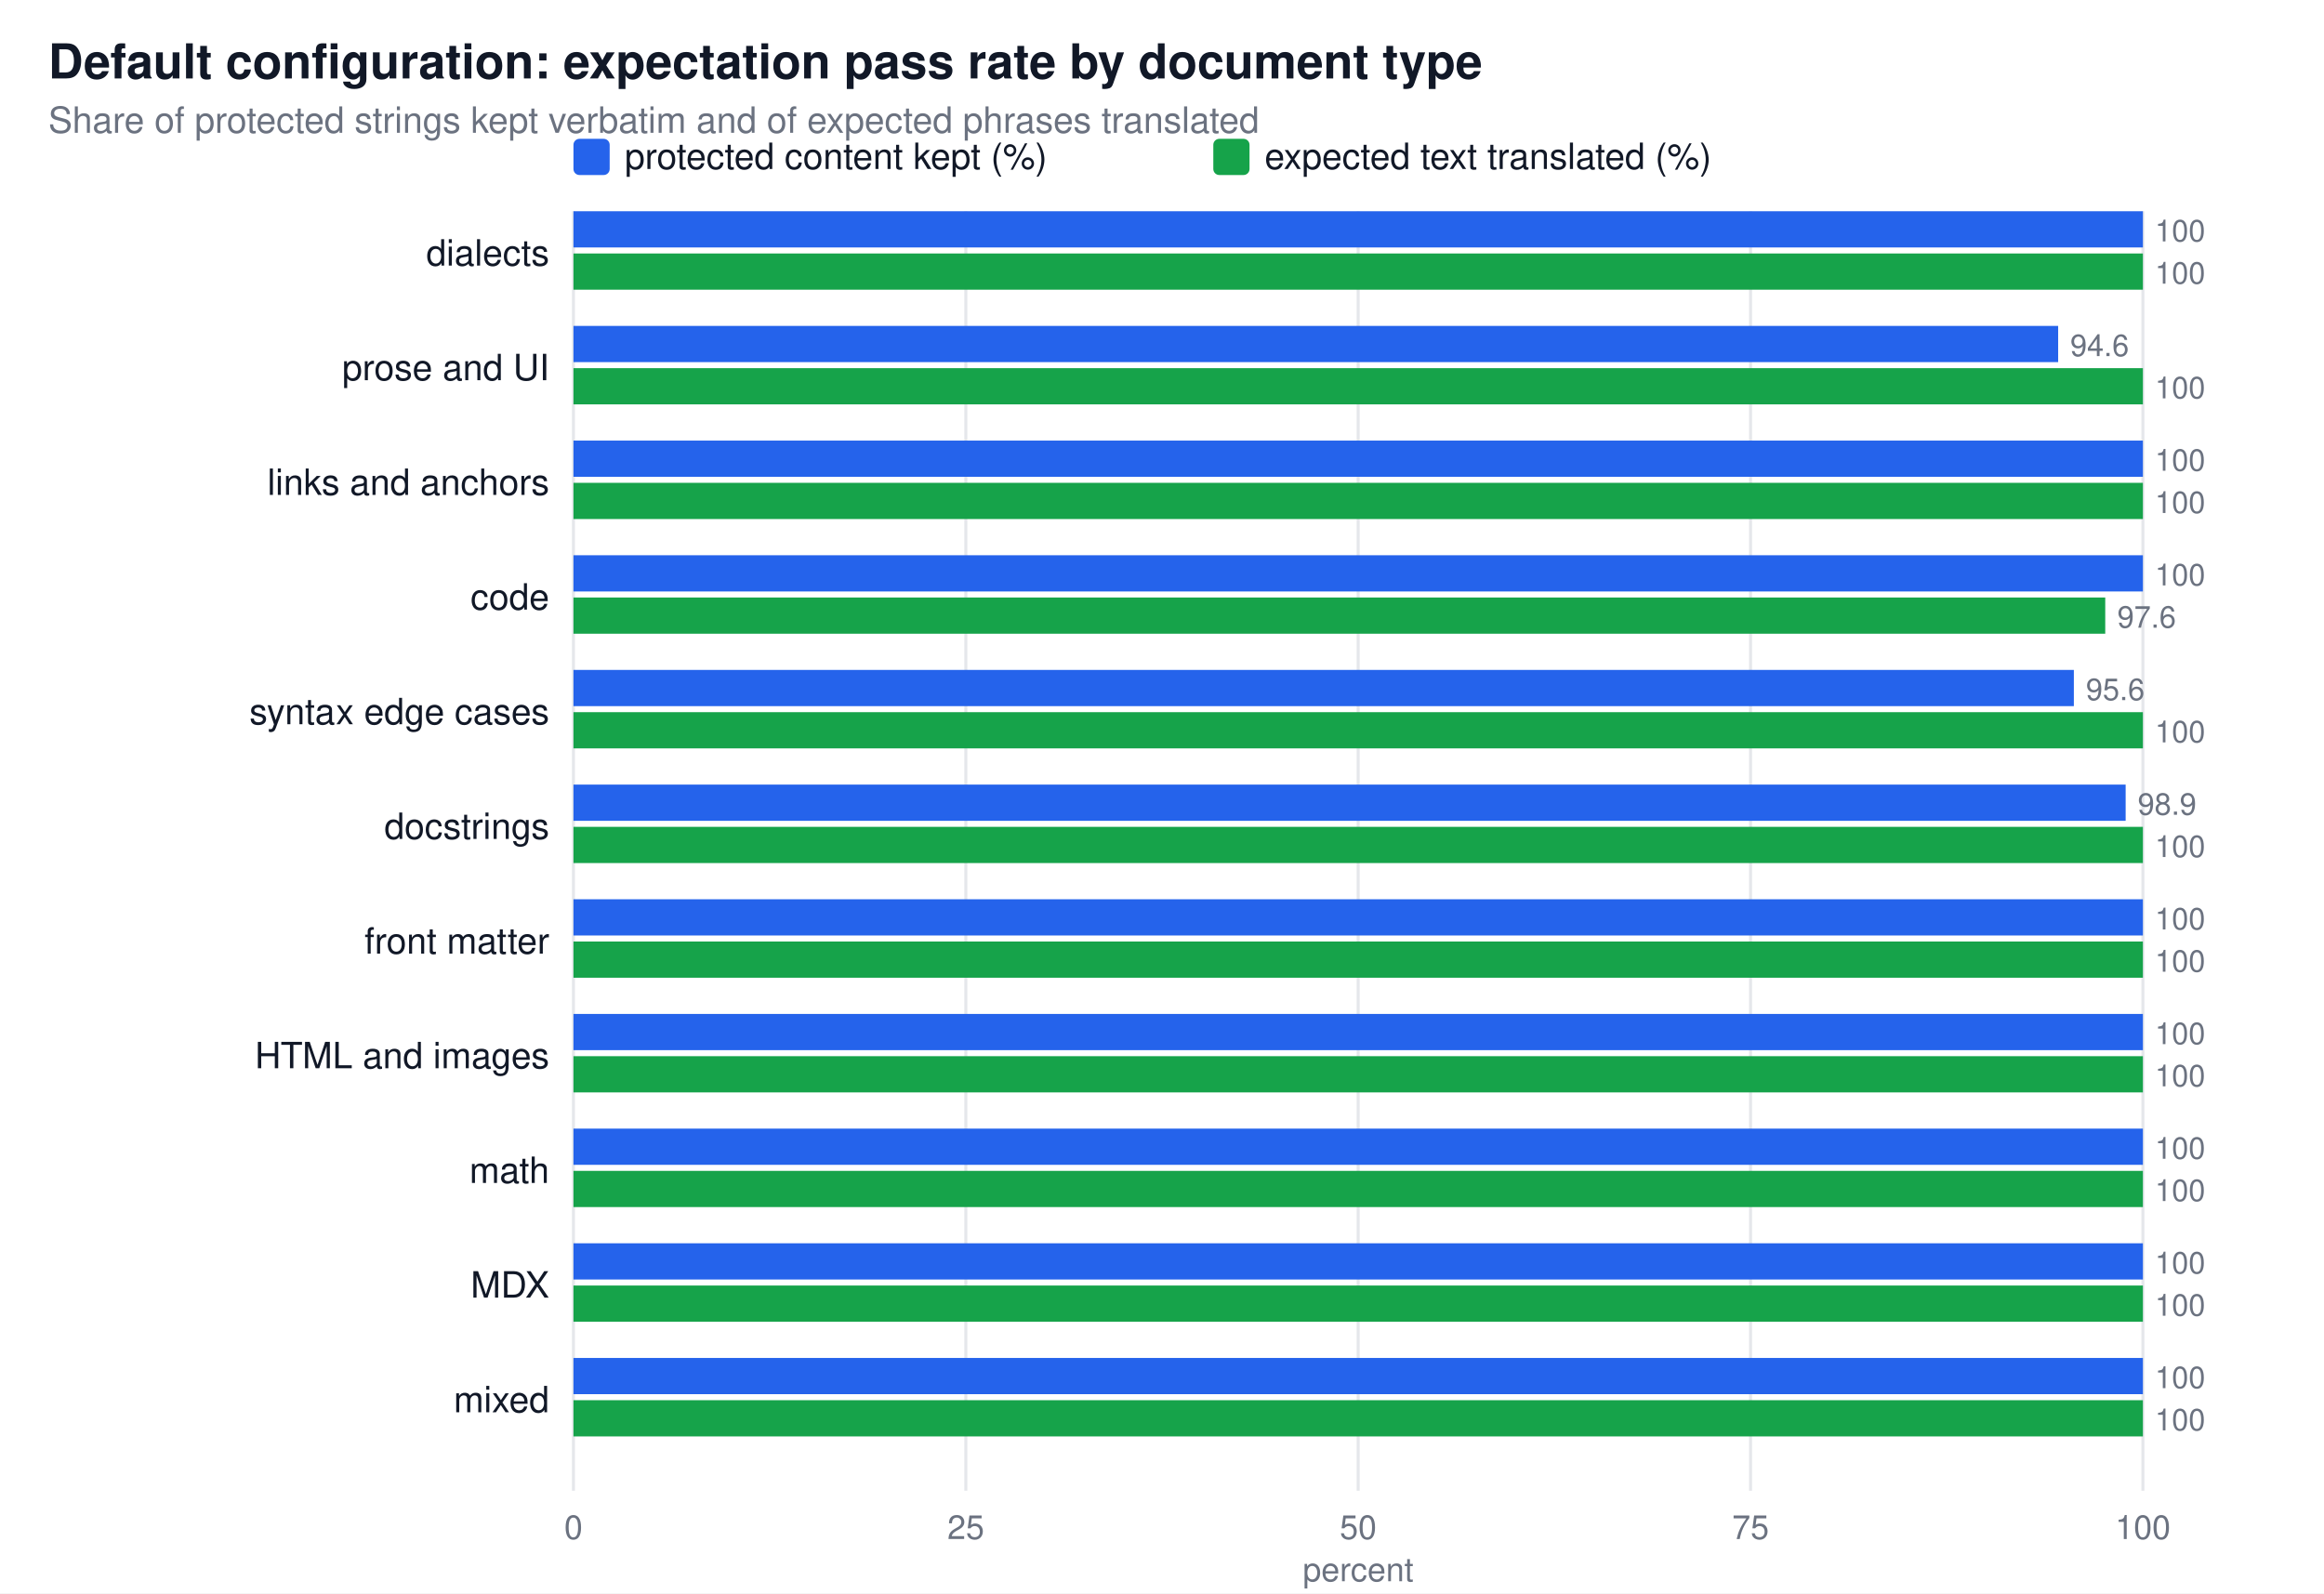
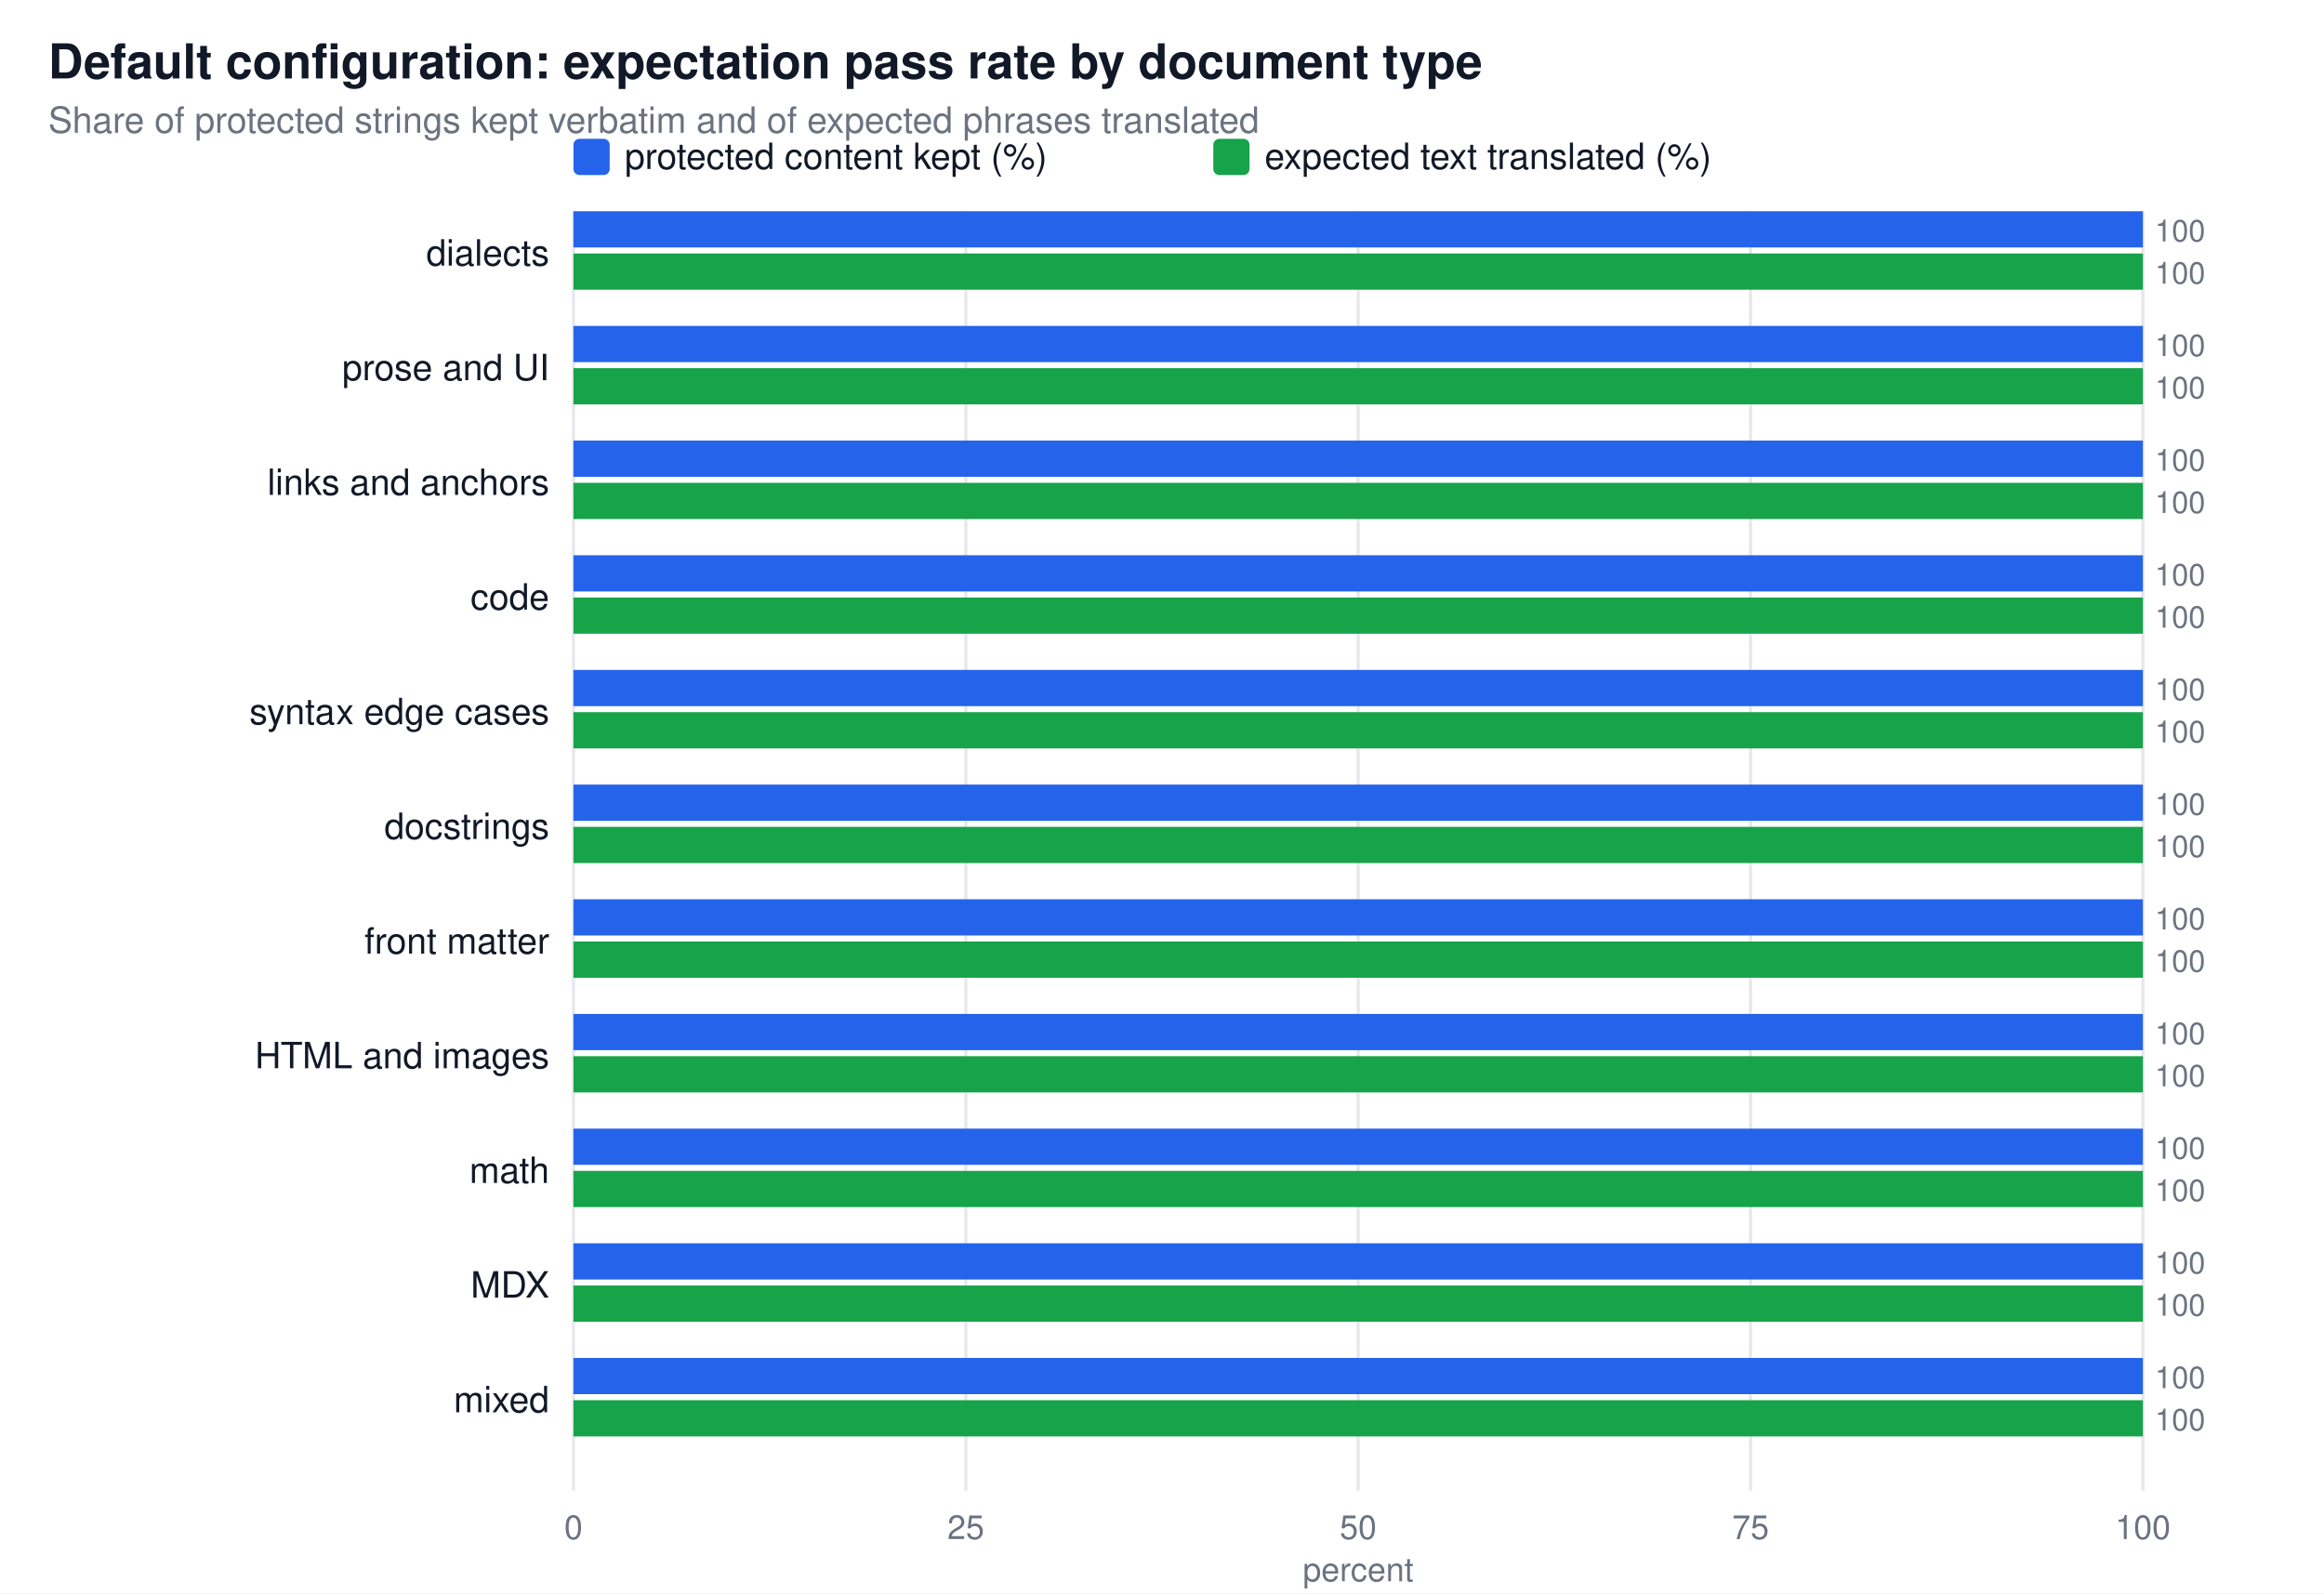
<svg xmlns="http://www.w3.org/2000/svg" width="770" height="528" viewBox="0 0 770 528" font-family="Segoe UI, Helvetica, Arial, sans-serif">
  <rect width="100%" height="100%" fill="#ffffff" />
  <text x="16" y="26" font-size="16" font-weight="600" fill="#111827">Default configuration: expectation pass rate by document type</text>
  <text x="16" y="44" font-size="12" fill="#6b7280">Share of protected strings kept verbatim and of expected phrases translated</text>
  <rect x="190" y="46" width="12" height="12" rx="2" fill="#2563eb" />
  <text x="207" y="56" font-size="12" fill="#111827">protected content kept (%)</text>
  <rect x="402" y="46" width="12" height="12" rx="2" fill="#16a34a" />
  <text x="419" y="56" font-size="12" fill="#111827">expected text translated (%)</text>
  <line x1="190" y1="70" x2="190" y2="494" stroke="#e5e7eb" />
  <text x="190" y="510" font-size="11" text-anchor="middle" fill="#6b7280">0</text>
  <line x1="320" y1="70" x2="320" y2="494" stroke="#e5e7eb" />
  <text x="320" y="510" font-size="11" text-anchor="middle" fill="#6b7280">25</text>
  <line x1="450" y1="70" x2="450" y2="494" stroke="#e5e7eb" />
  <text x="450" y="510" font-size="11" text-anchor="middle" fill="#6b7280">50</text>
  <line x1="580" y1="70" x2="580" y2="494" stroke="#e5e7eb" />
  <text x="580" y="510" font-size="11" text-anchor="middle" fill="#6b7280">75</text>
  <line x1="710" y1="70" x2="710" y2="494" stroke="#e5e7eb" />
  <text x="710" y="510" font-size="11" text-anchor="middle" fill="#6b7280">100</text>
  <text x="182" y="88" font-size="12" text-anchor="end" fill="#111827">dialects</text>
  <rect x="190" y="70" width="520" height="12" fill="#2563eb" />
  <text x="714" y="80" font-size="10" fill="#6b7280">100</text>
  <rect x="190" y="84" width="520" height="12" fill="#16a34a" />
  <text x="714" y="94" font-size="10" fill="#6b7280">100</text>
  <text x="182" y="126" font-size="12" text-anchor="end" fill="#111827">prose and UI</text>
-   <rect x="190" y="108" width="491.92" height="12" fill="#2563eb" />
-   <text x="685.92" y="118" font-size="10" fill="#6b7280">94.6</text>
+   <rect x="190" y="108" width="520" height="12" fill="#2563eb" />
+   <text x="714" y="118" font-size="10" fill="#6b7280">100</text>
  <rect x="190" y="122" width="520" height="12" fill="#16a34a" />
  <text x="714" y="132" font-size="10" fill="#6b7280">100</text>
  <text x="182" y="164" font-size="12" text-anchor="end" fill="#111827">links and anchors</text>
  <rect x="190" y="146" width="520" height="12" fill="#2563eb" />
  <text x="714" y="156" font-size="10" fill="#6b7280">100</text>
  <rect x="190" y="160" width="520" height="12" fill="#16a34a" />
  <text x="714" y="170" font-size="10" fill="#6b7280">100</text>
  <text x="182" y="202" font-size="12" text-anchor="end" fill="#111827">code</text>
  <rect x="190" y="184" width="520" height="12" fill="#2563eb" />
  <text x="714" y="194" font-size="10" fill="#6b7280">100</text>
-   <rect x="190" y="198" width="507.52" height="12" fill="#16a34a" />
-   <text x="701.52" y="208" font-size="10" fill="#6b7280">97.6</text>
+   <rect x="190" y="198" width="520" height="12" fill="#16a34a" />
+   <text x="714" y="208" font-size="10" fill="#6b7280">100</text>
  <text x="182" y="240" font-size="12" text-anchor="end" fill="#111827">syntax edge cases</text>
-   <rect x="190" y="222" width="497.12" height="12" fill="#2563eb" />
-   <text x="691.12" y="232" font-size="10" fill="#6b7280">95.6</text>
+   <rect x="190" y="222" width="520" height="12" fill="#2563eb" />
+   <text x="714" y="232" font-size="10" fill="#6b7280">100</text>
  <rect x="190" y="236" width="520" height="12" fill="#16a34a" />
  <text x="714" y="246" font-size="10" fill="#6b7280">100</text>
  <text x="182" y="278" font-size="12" text-anchor="end" fill="#111827">docstrings</text>
-   <rect x="190" y="260" width="514.28" height="12" fill="#2563eb" />
-   <text x="708.28" y="270" font-size="10" fill="#6b7280">98.9</text>
+   <rect x="190" y="260" width="520" height="12" fill="#2563eb" />
+   <text x="714" y="270" font-size="10" fill="#6b7280">100</text>
  <rect x="190" y="274" width="520" height="12" fill="#16a34a" />
  <text x="714" y="284" font-size="10" fill="#6b7280">100</text>
  <text x="182" y="316" font-size="12" text-anchor="end" fill="#111827">front matter</text>
  <rect x="190" y="298" width="520" height="12" fill="#2563eb" />
  <text x="714" y="308" font-size="10" fill="#6b7280">100</text>
  <rect x="190" y="312" width="520" height="12" fill="#16a34a" />
  <text x="714" y="322" font-size="10" fill="#6b7280">100</text>
  <text x="182" y="354" font-size="12" text-anchor="end" fill="#111827">HTML and images</text>
  <rect x="190" y="336" width="520" height="12" fill="#2563eb" />
  <text x="714" y="346" font-size="10" fill="#6b7280">100</text>
  <rect x="190" y="350" width="520" height="12" fill="#16a34a" />
  <text x="714" y="360" font-size="10" fill="#6b7280">100</text>
  <text x="182" y="392" font-size="12" text-anchor="end" fill="#111827">math</text>
  <rect x="190" y="374" width="520" height="12" fill="#2563eb" />
  <text x="714" y="384" font-size="10" fill="#6b7280">100</text>
  <rect x="190" y="388" width="520" height="12" fill="#16a34a" />
  <text x="714" y="398" font-size="10" fill="#6b7280">100</text>
  <text x="182" y="430" font-size="12" text-anchor="end" fill="#111827">MDX</text>
  <rect x="190" y="412" width="520" height="12" fill="#2563eb" />
  <text x="714" y="422" font-size="10" fill="#6b7280">100</text>
  <rect x="190" y="426" width="520" height="12" fill="#16a34a" />
  <text x="714" y="436" font-size="10" fill="#6b7280">100</text>
  <text x="182" y="468" font-size="12" text-anchor="end" fill="#111827">mixed</text>
  <rect x="190" y="450" width="520" height="12" fill="#2563eb" />
  <text x="714" y="460" font-size="10" fill="#6b7280">100</text>
  <rect x="190" y="464" width="520" height="12" fill="#16a34a" />
  <text x="714" y="474" font-size="10" fill="#6b7280">100</text>
  <text x="450" y="524" font-size="11" text-anchor="middle" fill="#6b7280">percent</text>
</svg>
